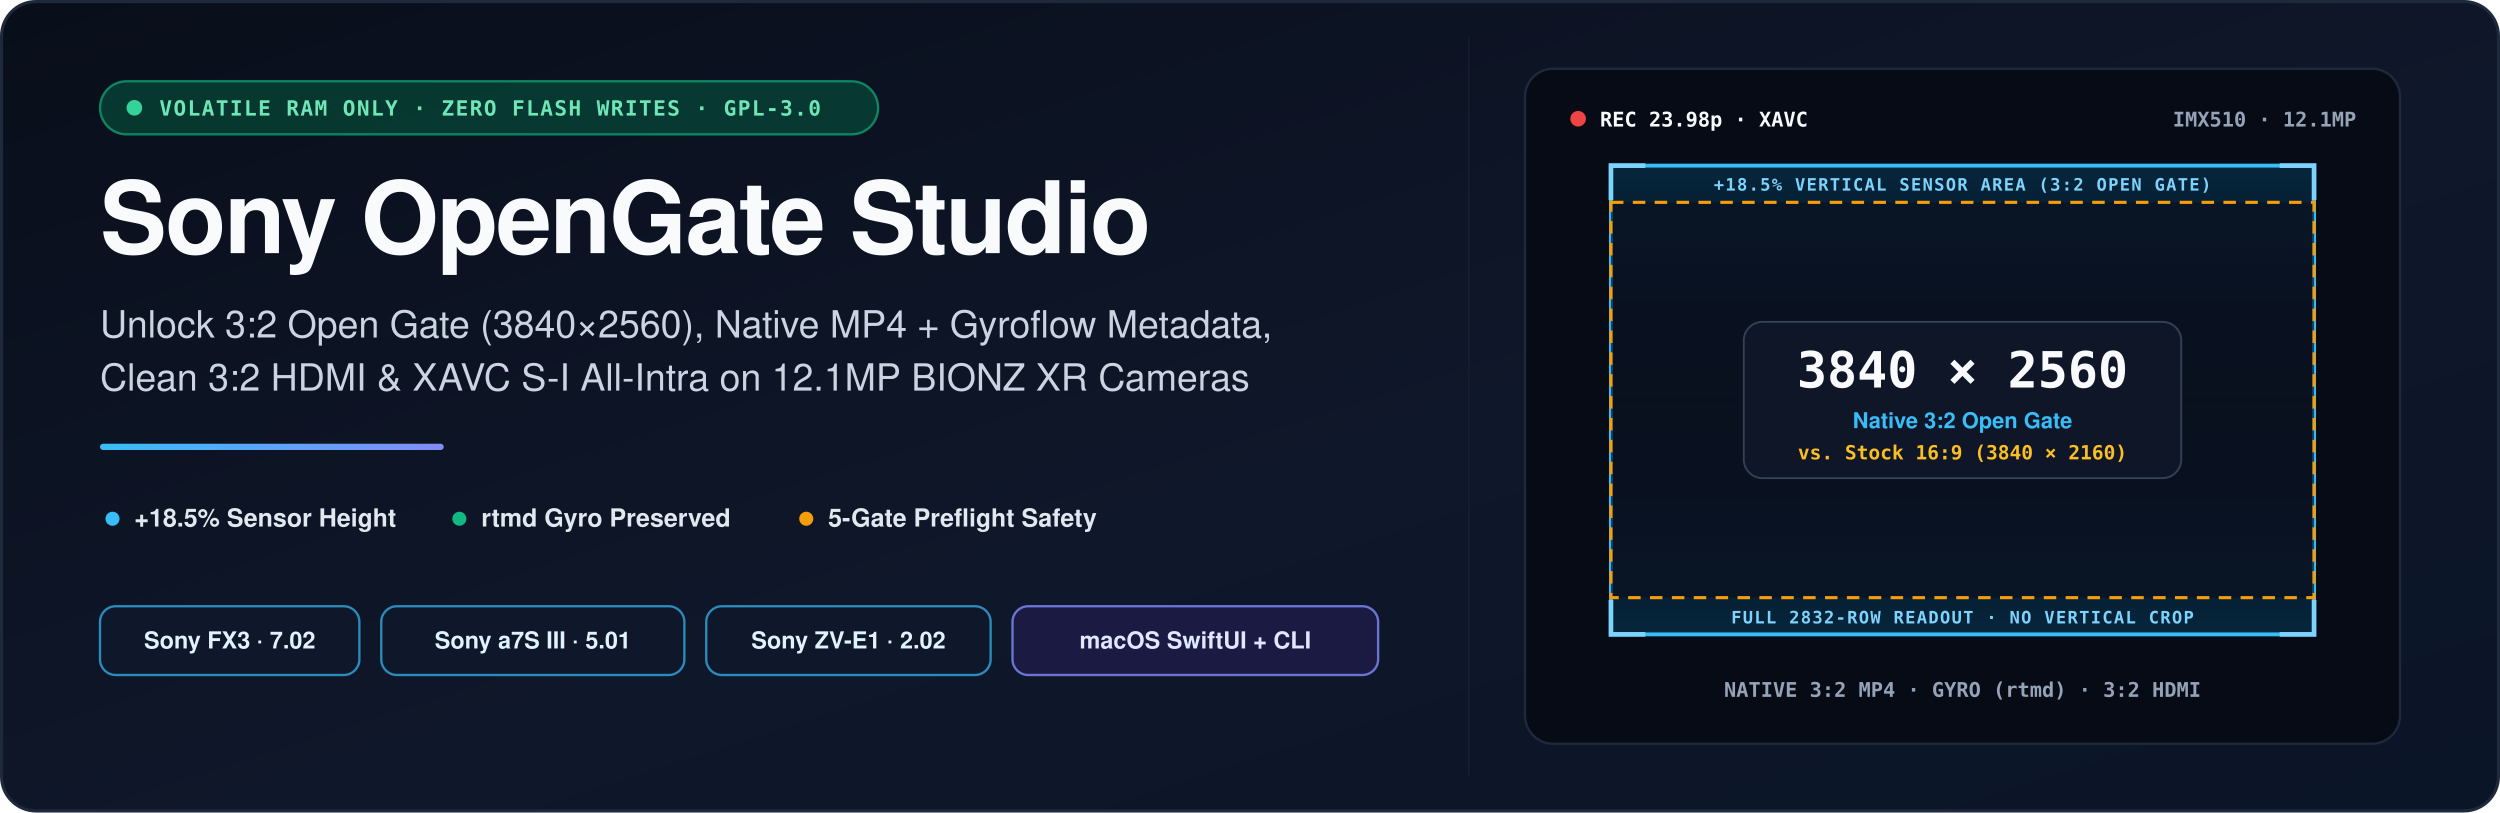
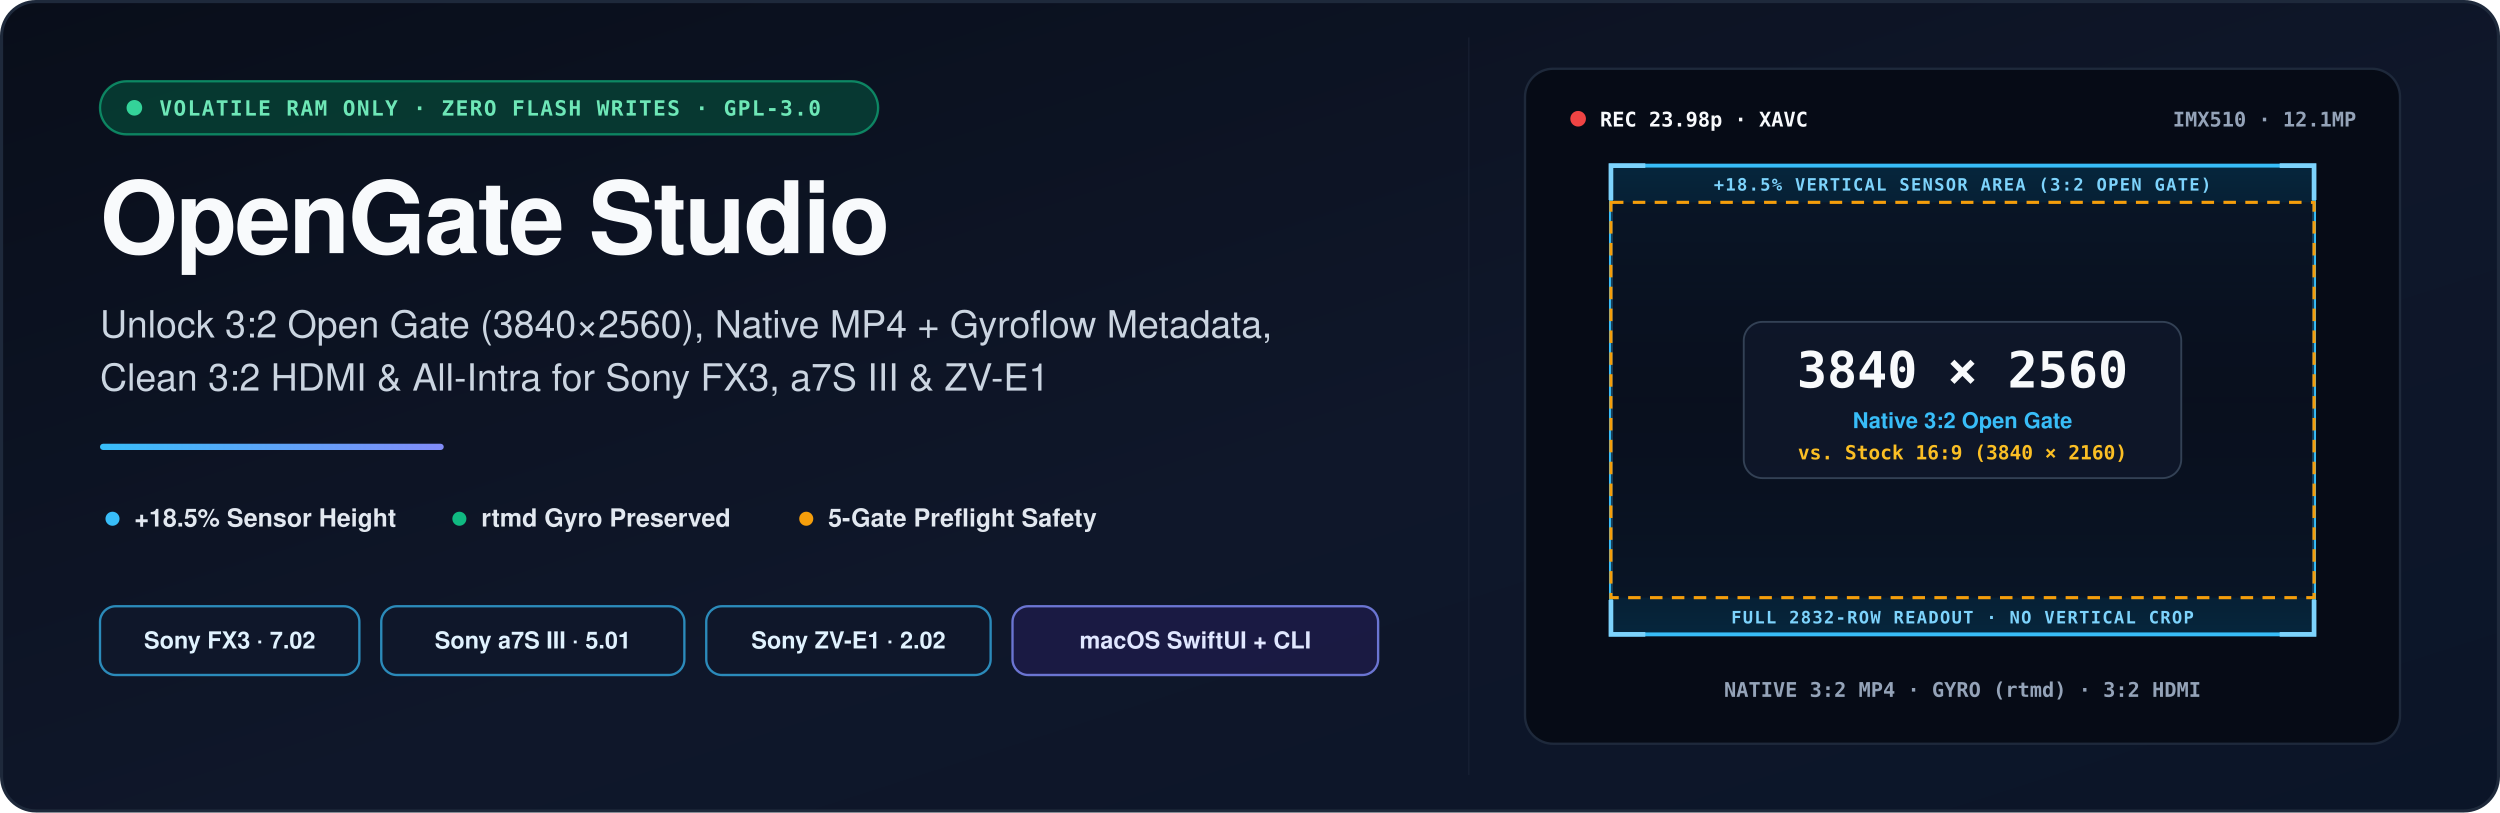
<svg xmlns="http://www.w3.org/2000/svg" width="1600" height="520" viewBox="0 0 1600 520" role="img" aria-labelledby="title desc">
  <defs>
    <linearGradient id="bgGrad" x1="0%" y1="0%" x2="100%" y2="100%">
      <stop offset="0%" stop-color="#090e1a" />
      <stop offset="55%" stop-color="#0f172a" />
      <stop offset="100%" stop-color="#0b1528" />
    </linearGradient>
    <linearGradient id="accentGrad" x1="0%" y1="0%" x2="100%" y2="0%">
      <stop offset="0%" stop-color="#38bdf8" />
      <stop offset="100%" stop-color="#818cf8" />
    </linearGradient>
    <linearGradient id="sensorFill" x1="0%" y1="0%" x2="0%" y2="100%">
      <stop offset="0%" stop-color="#0284c7" stop-opacity="0.22" />
      <stop offset="50%" stop-color="#0f172a" stop-opacity="0.1" />
      <stop offset="100%" stop-color="#0284c7" stop-opacity="0.22" />
    </linearGradient>
  </defs>
  <rect x="1" y="1" width="1598" height="518" rx="22" fill="url(#bgGrad)" stroke="#1e293b" stroke-width="2" />
  <g stroke="#1e293b" stroke-width="1" opacity="0.45">
    <line x1="940" y1="24" x2="940" y2="496" />
  </g>
  <g font-family="'Helvetica Neue', Helvetica, Arial, sans-serif">
    <rect x="64" y="52" width="498" height="34" rx="17" fill="#064e3b" fill-opacity="0.65" stroke="#10b981" stroke-opacity="0.65" stroke-width="1.5" />
    <circle cx="86" cy="69" r="5" fill="#34d399" />
    <text x="102" y="74" font-family="'SF Mono', Menlo, Monaco, monospace" font-size="13.5" font-weight="700" letter-spacing="0.9" fill="#6ee7b7">VOLATILE RAM ONLY · ZERO FLASH WRITES · GPL-3.0</text>
-     <text x="64" y="162" font-size="64" font-weight="800" letter-spacing="-1.2" fill="#f8fafc">Sony OpenGate Studio</text>
+     <text x="64" y="162" font-size="64" font-weight="800" letter-spacing="-1.2" fill="#f8fafc">OpenGate Studio</text>
    <text x="64" y="216" font-size="24" font-weight="500" fill="#cbd5e1">Unlock 3:2 Open Gate (3840×2560), Native MP4 + Gyroflow Metadata,</text>
-     <text x="64" y="250" font-size="24" font-weight="500" fill="#cbd5e1">Clean 3:2 HDMI &amp; XAVC S-I All-Intra on 12.1MP BIONZ XR Cameras</text>
+     <text x="64" y="250" font-size="24" font-weight="500" fill="#cbd5e1">Clean 3:2 HDMI &amp; All-Intra for Sony FX3, a7S III &amp; ZV-E1</text>
    <rect x="64" y="284" width="220" height="4" rx="2" fill="url(#accentGrad)" />
    <g font-size="16" font-weight="600" fill="#e2e8f0">
      <circle cx="72" cy="332" r="4.5" fill="#38bdf8" />
      <text x="86" y="337">+18.5% Sensor Height</text>
      <circle cx="294" cy="332" r="4.5" fill="#10b981" />
      <text x="308" y="337">rtmd Gyro Preserved</text>
      <circle cx="516" cy="332" r="4.5" fill="#f59e0b" />
      <text x="530" y="337">5-Gate Preflight Safety</text>
    </g>
    <g font-size="15" font-weight="700">
      <rect x="64" y="388" width="166" height="44" rx="10" fill="#0f172a" stroke="#38bdf8" stroke-opacity="0.7" stroke-width="1.5" />
      <text x="147" y="415" text-anchor="middle" fill="#e0f2fe">Sony FX3 · 7.02</text>
      <rect x="244" y="388" width="194" height="44" rx="10" fill="#0f172a" stroke="#38bdf8" stroke-opacity="0.7" stroke-width="1.5" />
      <text x="341" y="415" text-anchor="middle" fill="#e0f2fe">Sony a7S III · 5.01</text>
      <rect x="452" y="388" width="182" height="44" rx="10" fill="#0f172a" stroke="#38bdf8" stroke-opacity="0.7" stroke-width="1.5" />
      <text x="543" y="415" text-anchor="middle" fill="#e0f2fe">Sony ZV-E1 · 2.02</text>
      <rect x="648" y="388" width="234" height="44" rx="10" fill="#1e1b4b" fill-opacity="0.75" stroke="#818cf8" stroke-opacity="0.8" stroke-width="1.5" />
      <text x="765" y="415" text-anchor="middle" fill="#e0e7ff">macOS SwiftUI + CLI</text>
    </g>
  </g>
  <g>
    <rect x="976" y="44" width="560" height="432" rx="18" fill="#060b16" stroke="#1e293b" stroke-width="1.5" />
    <circle cx="1010" cy="76" r="5" fill="#ef4444" />
    <text x="1024" y="81" font-family="'SF Mono', Menlo, Monaco, monospace" font-size="13" font-weight="700" fill="#f8fafc">REC 23.98p · XAVC</text>
    <text x="1508" y="81" text-anchor="end" font-family="'SF Mono', Menlo, Monaco, monospace" font-size="13" font-weight="600" fill="#94a3b8">IMX510 · 12.1MP</text>
    <rect x="1031" y="106" width="450" height="300" fill="url(#sensorFill)" stroke="#38bdf8" stroke-width="2.5" />
    <g stroke="#7dd3fc" stroke-width="3" fill="none">
      <polyline points="1031,128 1031,106 1053,106" />
      <polyline points="1459,106 1481,106 1481,128" />
      <polyline points="1031,384 1031,406 1053,406" />
      <polyline points="1459,406 1481,406 1481,384" />
    </g>
    <rect x="1031" y="129.5" width="450" height="253" fill="#0b1120" fill-opacity="0.72" stroke="#f59e0b" stroke-width="2" stroke-dasharray="8 6" />
    <text x="1256" y="122" text-anchor="middle" font-family="'SF Mono', Menlo, Monaco, monospace" font-size="11" font-weight="700" letter-spacing="0.8" fill="#7dd3fc">+18.5% VERTICAL SENSOR AREA (3:2 OPEN GATE)</text>
    <text x="1256" y="399" text-anchor="middle" font-family="'SF Mono', Menlo, Monaco, monospace" font-size="11" font-weight="700" letter-spacing="0.8" fill="#7dd3fc">FULL 2832-ROW READOUT · NO VERTICAL CROP</text>
    <rect x="1116" y="206" width="280" height="100" rx="12" fill="#0f172a" fill-opacity="0.92" stroke="#334155" stroke-width="1.2" />
    <text x="1256" y="248" text-anchor="middle" font-family="'SF Mono', Menlo, Monaco, monospace" font-size="32" font-weight="800" fill="#f8fafc">3840 × 2560</text>
    <text x="1256" y="274" text-anchor="middle" font-family="'Helvetica Neue', Helvetica, Arial, sans-serif" font-size="14" font-weight="700" fill="#38bdf8">Native 3:2 Open Gate</text>
    <text x="1256" y="294" text-anchor="middle" font-family="'SF Mono', Menlo, Monaco, monospace" font-size="12.5" font-weight="600" fill="#fbbf24">vs. Stock 16:9 (3840 × 2160)</text>
    <text x="1256" y="446" text-anchor="middle" font-family="'SF Mono', Menlo, Monaco, monospace" font-size="13" font-weight="600" fill="#94a3b8">NATIVE 3:2 MP4  ·  GYRO (rtmd)  ·  3:2 HDMI</text>
  </g>
</svg>
